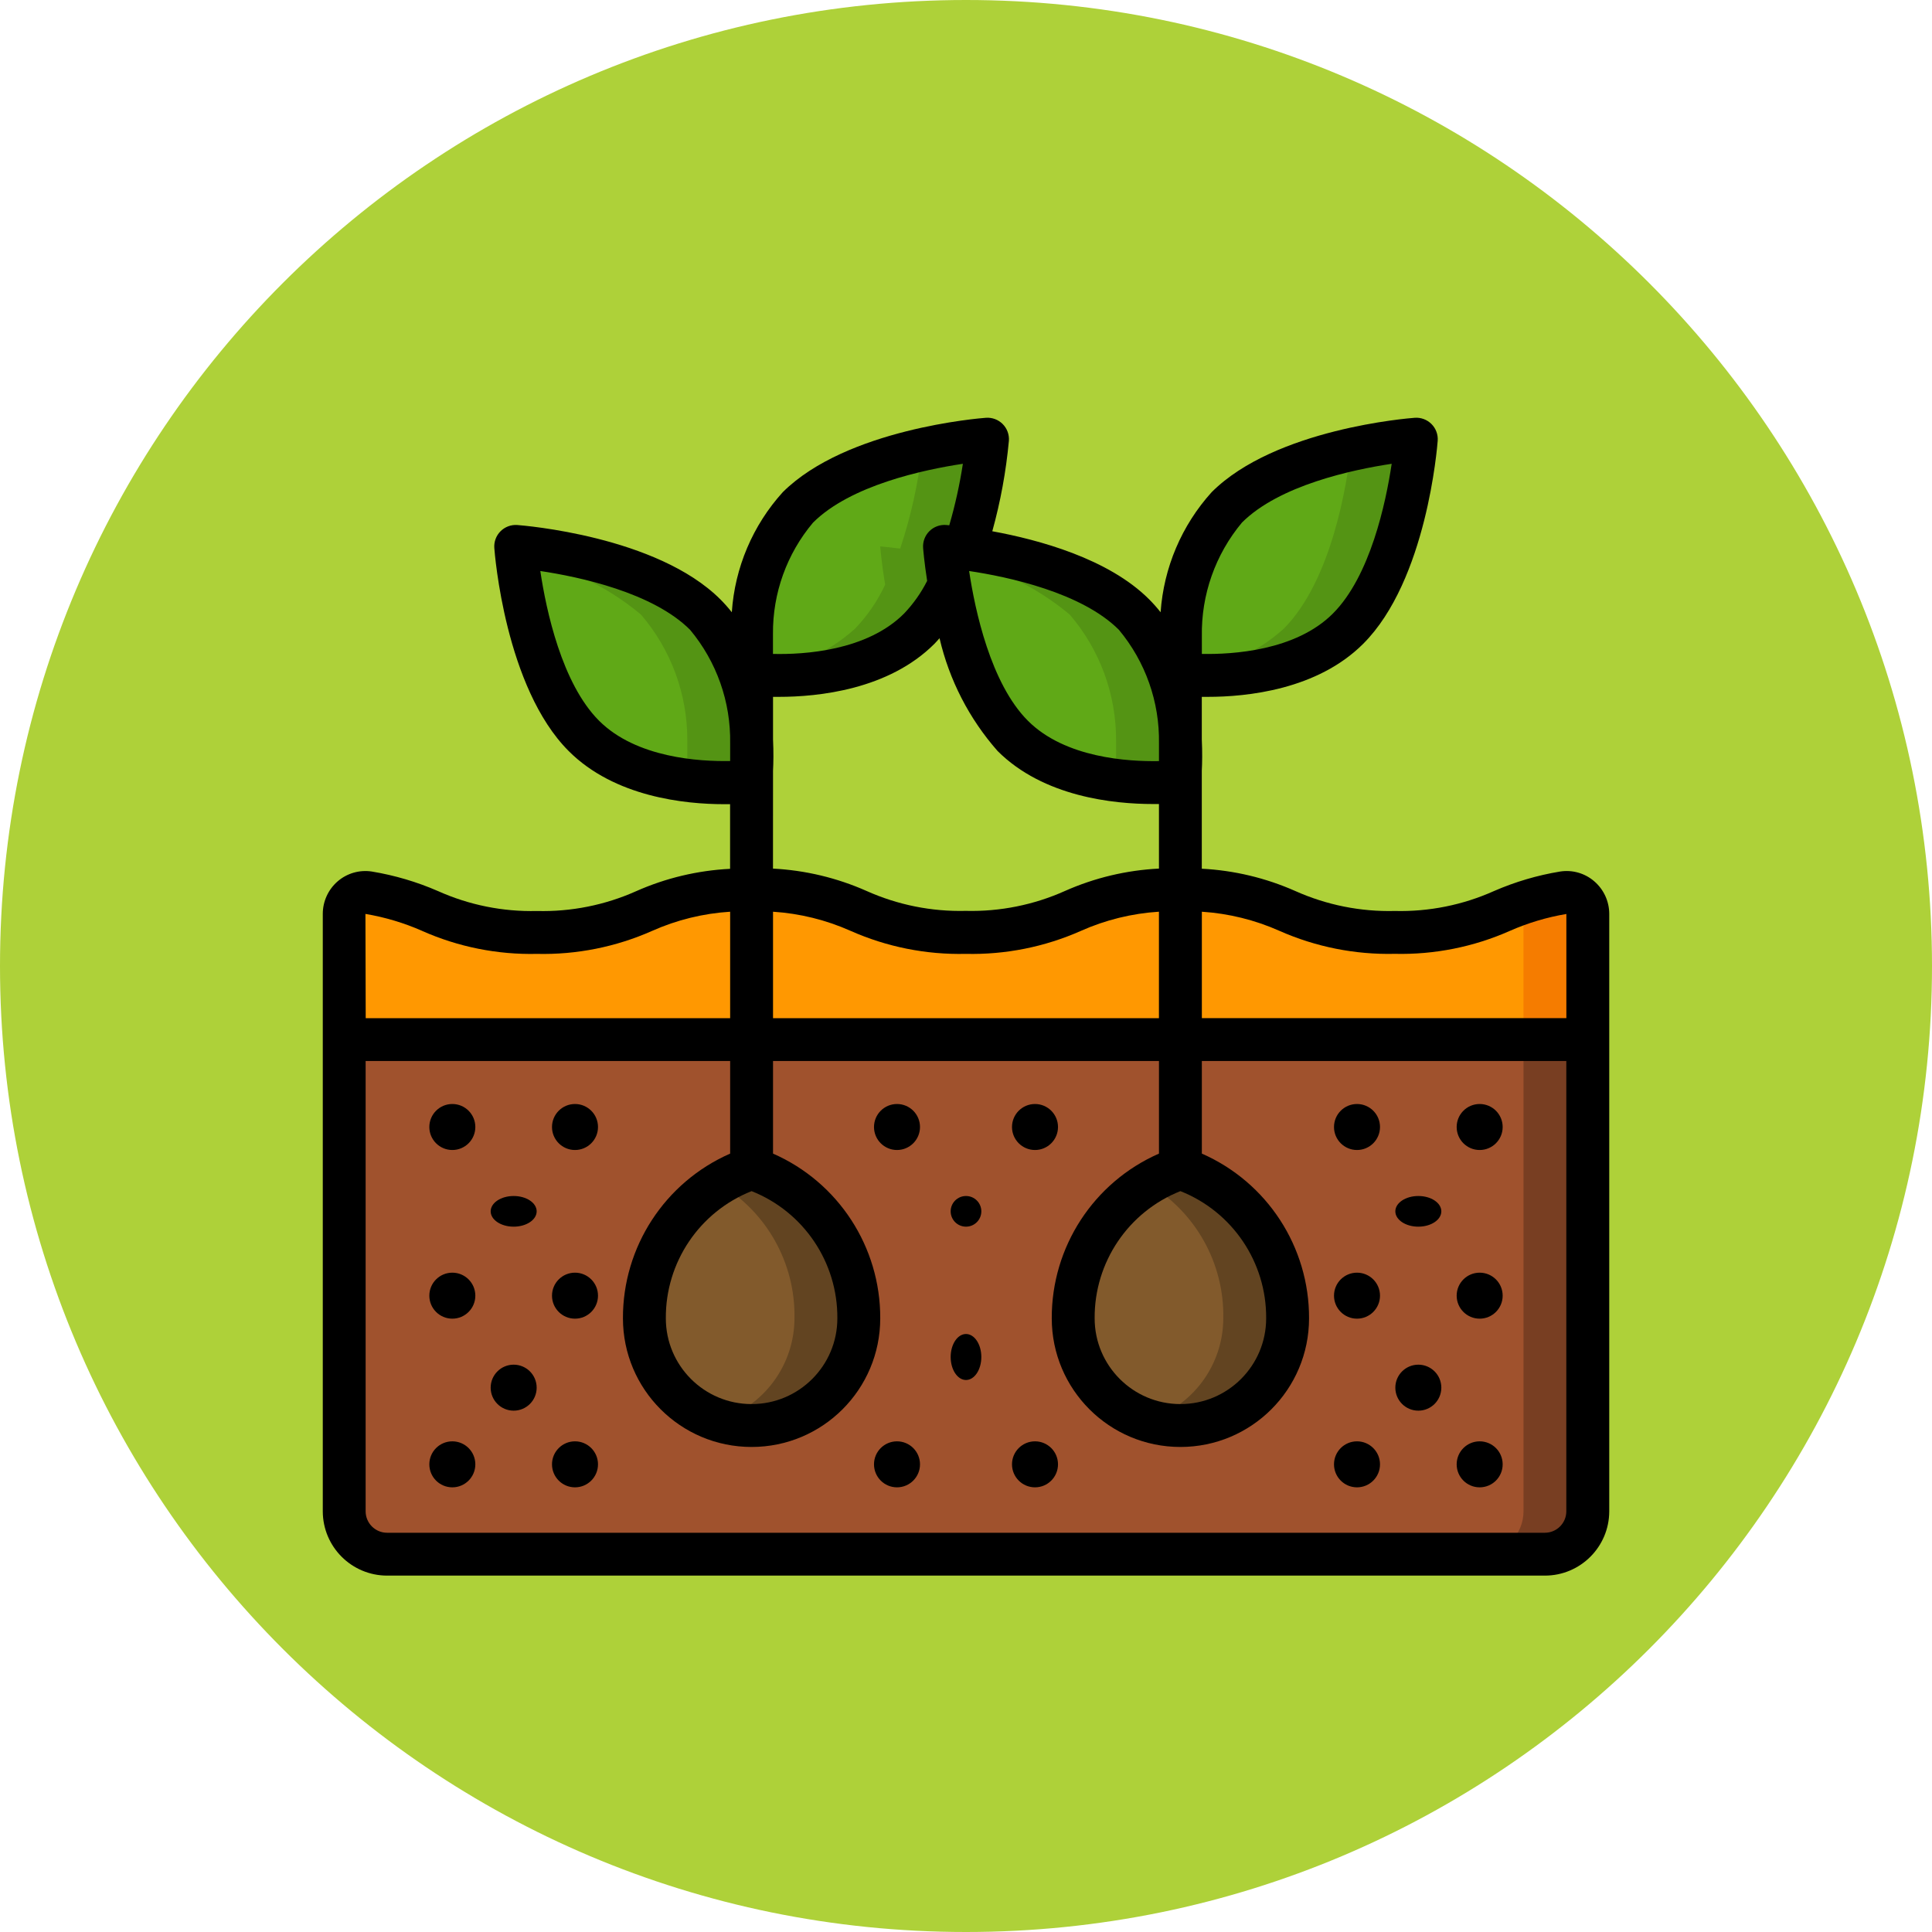
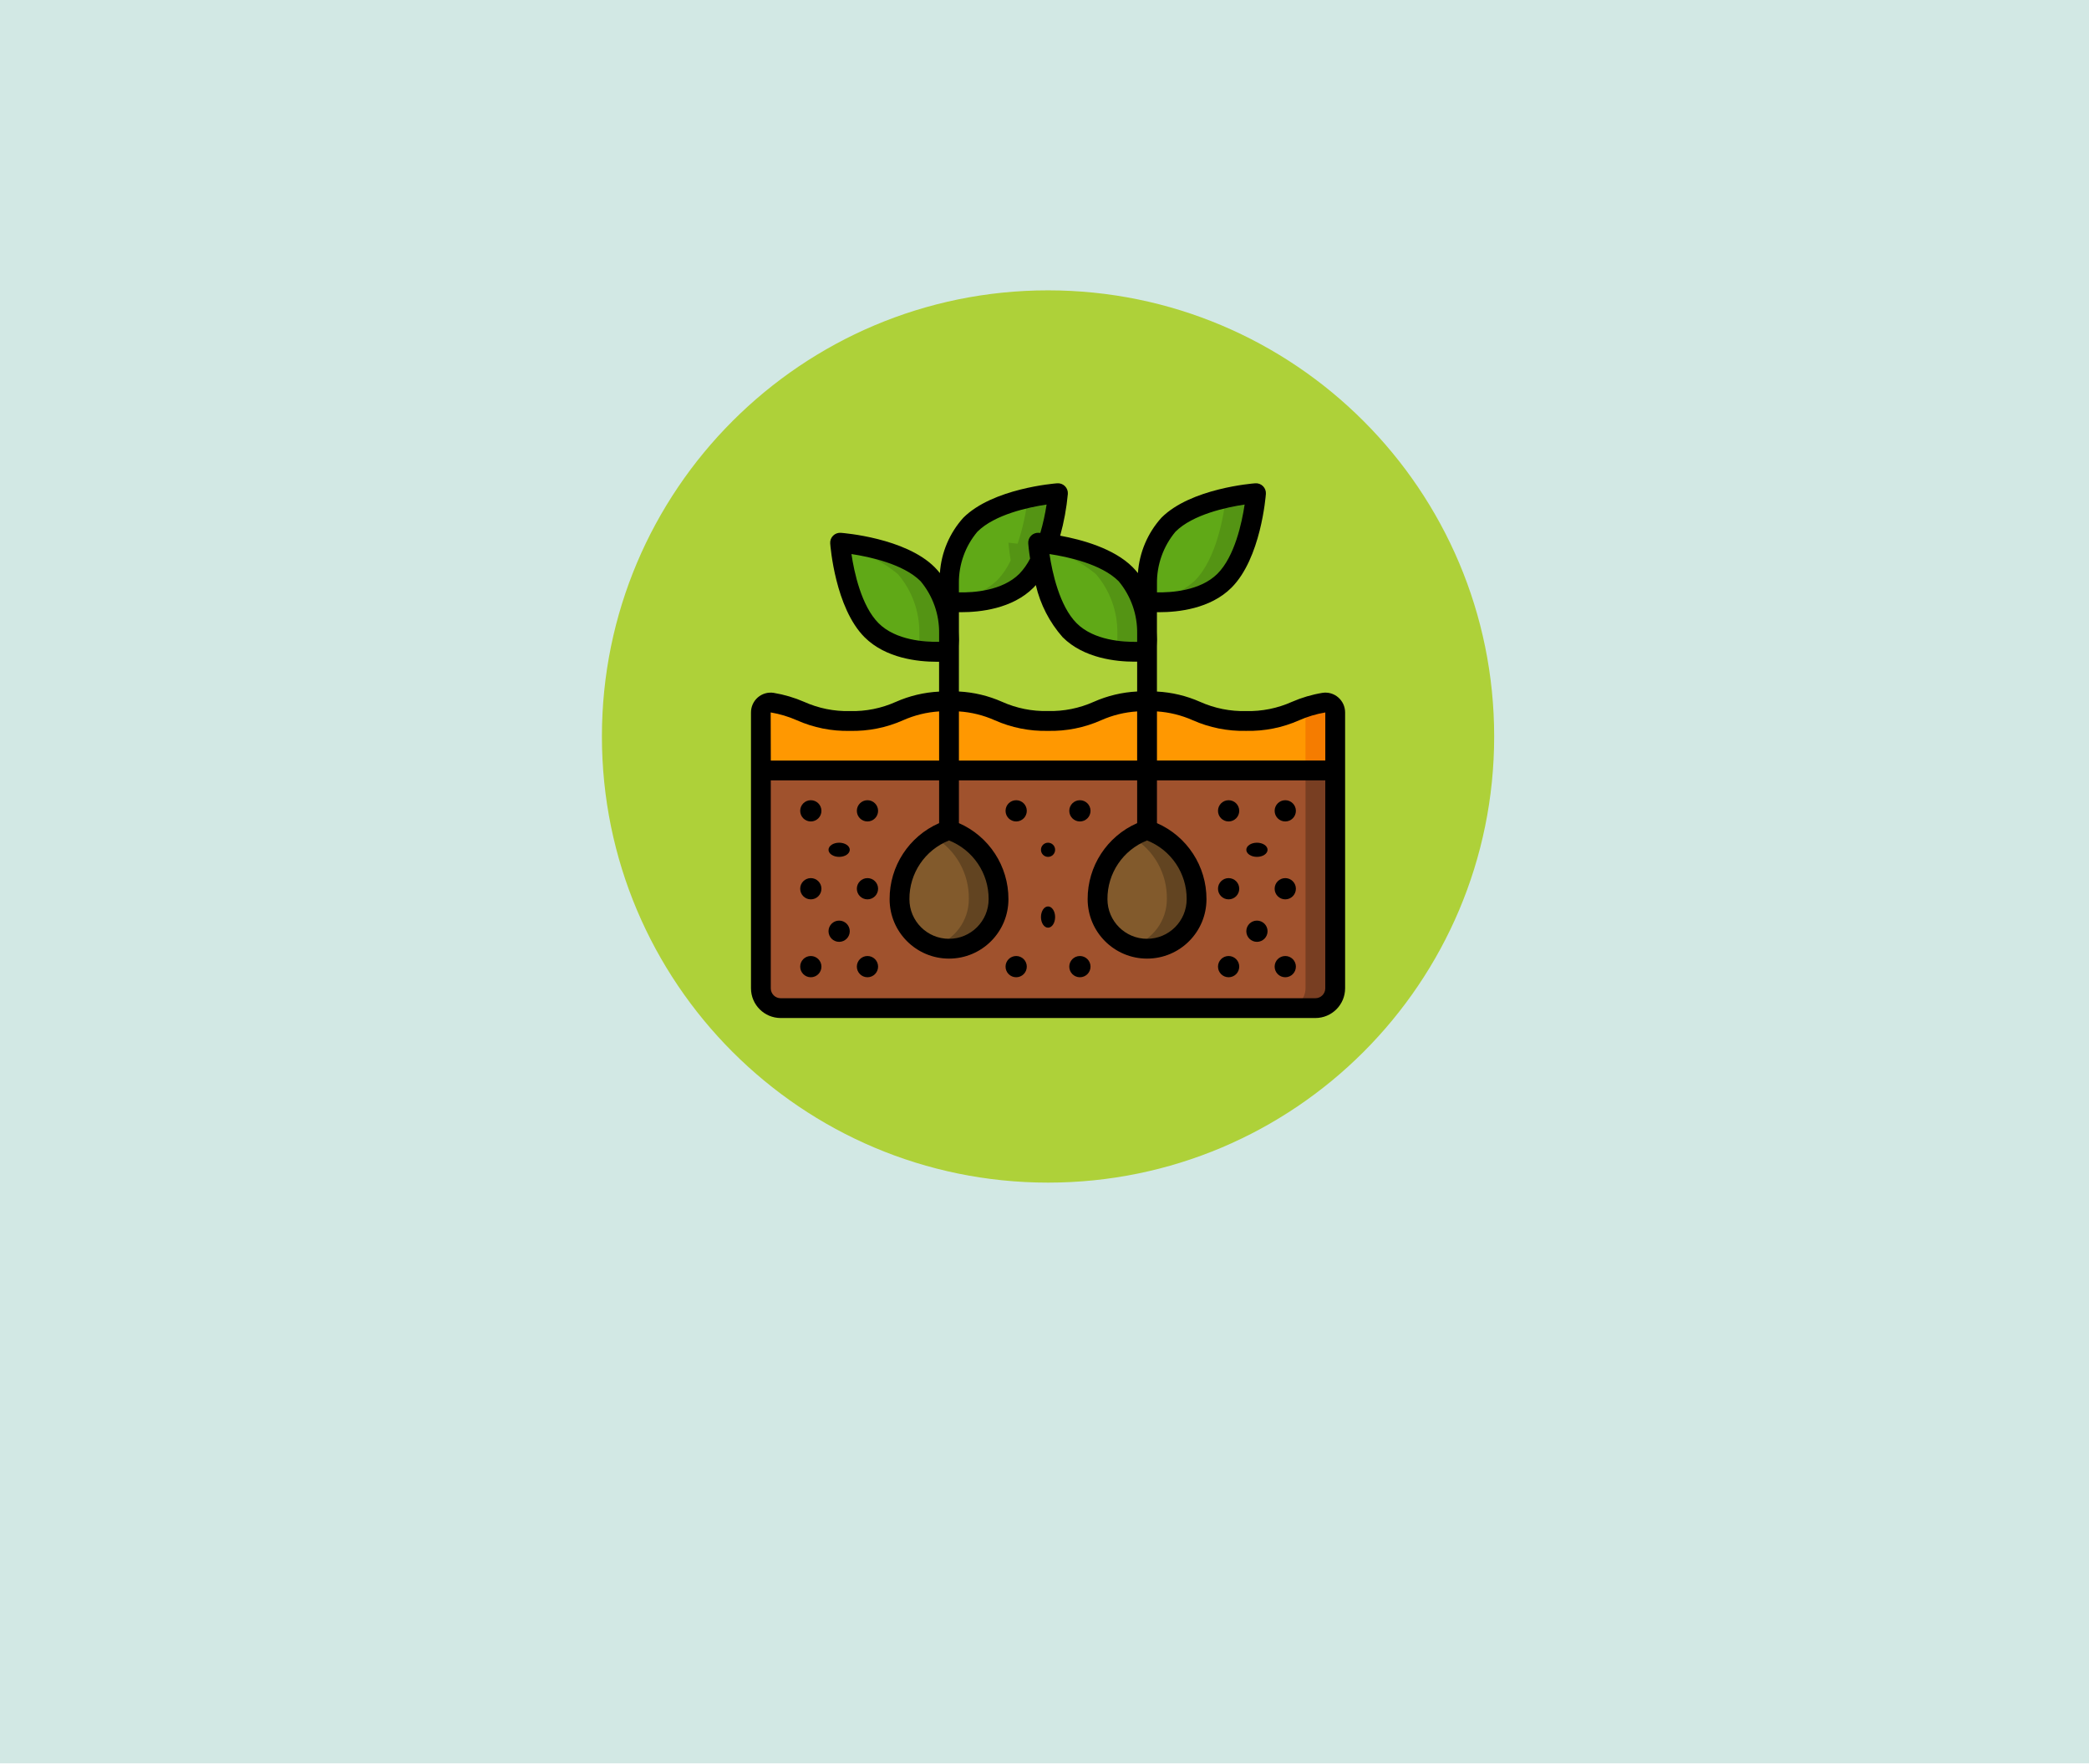
- <svg xmlns="http://www.w3.org/2000/svg" width="126" height="126" viewBox="0 0 126 126">
-   <g transform="translate(-580.051 -4365)">
-     <circle cx="63" cy="63" r="63" transform="translate(580.051 4365)" fill="#aed139" />
-     <g transform="translate(601.102 4392.247)">
-       <g transform="translate(0 -0.003)">
-         <path d="M82.1,30V60.763a2.805,2.805,0,0,1-2.8,2.8H3.8a2.805,2.805,0,0,1-2.8-2.8V30Z" transform="translate(0.398 10.555)" fill="sienna" fill-rule="evenodd" />
-         <path d="M56.8,30V60.763a2.805,2.805,0,0,1-2.8,2.8h4.195a2.8,2.8,0,0,0,2.8-2.8V30Z" transform="translate(21.509 10.555)" fill="#783e22" fill-rule="evenodd" />
-         <path d="M28.983,45.788a6.992,6.992,0,0,1-13.983,0A10.4,10.4,0,0,1,21.992,36,10.4,10.4,0,0,1,28.983,45.788Z" transform="translate(5.975 12.945)" fill="#825a2c" fill-rule="evenodd" />
-         <path d="M20.6,36a10.4,10.4,0,0,0-2.1,1.026,9.971,9.971,0,0,1,4.894,8.762A6.971,6.971,0,0,1,18.5,52.425a6.9,6.9,0,0,0,9.089-6.636A10.4,10.4,0,0,0,20.6,36Z" transform="translate(7.369 12.945)" fill="#624421" fill-rule="evenodd" />
-         <path d="M24.381,19.655v1.958c-.028.447-.056.713-.056.713s-7.061.853-10.879-2.964S9,7,9,7s8.53.629,12.361,4.447a12.532,12.532,0,0,1,3.02,8.208Z" transform="translate(3.585 1.394)" fill="#60a917" fill-rule="evenodd" />
-         <path d="M21.361,11.447C17.53,7.629,9,7,9,7s.021.259.069.682a17.265,17.265,0,0,1,8.1,3.764,12.532,12.532,0,0,1,3.02,8.208v1.958c-.02.313-.039.53-.049.636a19,19,0,0,0,4.195.077s.028-.266.056-.713V19.655a12.532,12.532,0,0,0-3.027-8.208Z" transform="translate(3.585 1.394)" fill="#549414" fill-rule="evenodd" />
-         <path d="M33.885,9.131c-.811-.1-1.3-.14-1.3-.14s.07,1.007.322,2.489a10.615,10.615,0,0,1-1.972,2.881c-3.817,3.817-10.879,2.964-10.879,2.964s-.028-.266-.056-.713V14.655a12.532,12.532,0,0,1,3.02-8.208C26.852,2.629,35.381,2,35.381,2A31.891,31.891,0,0,1,33.885,9.131Z" transform="translate(7.966 -0.598)" fill="#60a917" fill-rule="evenodd" />
-         <path d="M35.367,2a32.979,32.979,0,0,0-4.263.682,31.816,31.816,0,0,1-1.428,6.449c-.811-.1-1.3-.14-1.3-.14s.07,1.007.322,2.489a10.615,10.615,0,0,1-1.972,2.881,11.444,11.444,0,0,1-6.691,2.888v.077s7.061.853,10.879-2.964a10.614,10.614,0,0,0,1.972-2.881c-.245-1.482-.315-2.489-.315-2.489s.489.042,1.3.14A31.891,31.891,0,0,0,35.367,2Z" transform="translate(7.98 -0.598)" fill="#549414" fill-rule="evenodd" />
-         <path d="M48.983,45.788a6.992,6.992,0,0,1-13.983,0A10.4,10.4,0,0,1,41.992,36,10.4,10.4,0,0,1,48.983,45.788Z" transform="translate(13.941 12.945)" fill="#825a2c" fill-rule="evenodd" />
-         <path d="M40.6,36a10.4,10.4,0,0,0-2.1,1.026,9.971,9.971,0,0,1,4.894,8.762A6.971,6.971,0,0,1,38.5,52.425a6.9,6.9,0,0,0,9.089-6.636A10.4,10.4,0,0,0,40.6,36Z" transform="translate(15.335 12.945)" fill="#624421" fill-rule="evenodd" />
-         <path d="M44.381,19.655v1.958c-.028.447-.056.713-.056.713s-7.061.853-10.879-2.964c-2.5-2.517-3.636-7.047-4.125-9.872C29.07,8.007,29,7,29,7s.489.042,1.3.14c2.545.35,8.152,1.412,11.061,4.307A12.532,12.532,0,0,1,44.381,19.655Z" transform="translate(11.551 1.394)" fill="#60a917" fill-rule="evenodd" />
-         <path d="M41.361,11.447C38.453,8.552,32.845,7.489,30.3,7.14,29.489,7.042,29,7,29,7s.017.25.066.685a17.269,17.269,0,0,1,8.1,3.761,12.532,12.532,0,0,1,3.02,8.208v1.958c-.02.313-.039.53-.049.636a19,19,0,0,0,4.188.077s.028-.266.056-.713V19.655A12.532,12.532,0,0,0,41.361,11.447Z" transform="translate(11.551 1.394)" fill="#549414" fill-rule="evenodd" />
-         <path d="M55.381,2s-.629,8.53-4.447,12.361-10.879,2.964-10.879,2.964-.028-.266-.056-.713V14.655a12.532,12.532,0,0,1,3.02-8.208C46.852,2.629,55.381,2,55.381,2Z" transform="translate(15.932 -0.598)" fill="#60a917" fill-rule="evenodd" />
-         <path d="M51.1,2.682c-.238,2.082-1.205,8.495-4.378,11.679a11.444,11.444,0,0,1-6.691,2.888l.007.077s7.061.853,10.879-2.964S55.367,2,55.367,2a32.979,32.979,0,0,0-4.263.682Z" transform="translate(15.946 -0.598)" fill="#549414" fill-rule="evenodd" />
-         <path d="M82.1,24.594v8.194H1V24.594A1.4,1.4,0,0,1,2.594,23.21c4.195.657,5.174,2.587,10.977,2.587,6.992,0,6.992-2.8,13.983-2.8s6.992,2.8,13.983,2.8S48.528,23,55.52,23s6.992,2.8,14,2.8c5.817,0,6.8-1.93,10.991-2.587A1.4,1.4,0,0,1,82.1,24.594Z" transform="translate(0.398 7.767)" fill="#ff9801" fill-rule="evenodd" />
-         <path d="M58.653,23.154a14.579,14.579,0,0,0-2.785.724,1.368,1.368,0,0,1,.185.66v8.194h4.195V24.538a1.4,1.4,0,0,0-1.594-1.384Z" transform="translate(22.253 7.823)" fill="#f57c00" fill-rule="evenodd" />
-         <path d="M80.695,30.592a18.187,18.187,0,0,0-4.31,1.272,14.9,14.9,0,0,1-6.47,1.3,14.962,14.962,0,0,1-6.488-1.3,17.236,17.236,0,0,0-6.1-1.456v-6.39c.027-.509.039-1.218,0-2.043V19.2h.387c2.563,0,7.144-.466,10.138-3.459C72,11.6,72.681,2.871,72.712,2.5a1.4,1.4,0,0,0-1.5-1.5c-.369.027-9.1.709-13.243,4.852a13.02,13.02,0,0,0-3.328,7.831,9.716,9.716,0,0,0-.744-.839C51.24,10.18,46.678,8.951,43.664,8.4a33.685,33.685,0,0,0,1.082-5.9,1.4,1.4,0,0,0-1.5-1.5c-.371.027-9.089.716-13.248,4.852a12.955,12.955,0,0,0-3.322,7.831,9.536,9.536,0,0,0-.745-.839C21.788,8.706,13.056,8.023,12.687,7.993a1.4,1.4,0,0,0-1.5,1.5c.027.369.709,9.1,4.852,13.243C19.032,25.73,23.613,26.2,26.176,26.2h.387v4.216a17.213,17.213,0,0,0-6.126,1.458,14.914,14.914,0,0,1-6.469,1.292,14.872,14.872,0,0,1-6.455-1.3A18.261,18.261,0,0,0,3.2,30.592a2.764,2.764,0,0,0-2.225.636A2.806,2.806,0,0,0,0,33.362V72.315A4.2,4.2,0,0,0,4.195,76.51H79.7A4.2,4.2,0,0,0,83.9,72.315V33.362a2.806,2.806,0,0,0-.979-2.134,2.752,2.752,0,0,0-2.225-.636ZM62.39,34.46a17.556,17.556,0,0,0,7.526,1.5,17.5,17.5,0,0,0,7.508-1.5,15.5,15.5,0,0,1,3.679-1.1v6.792H57.331V33.213A14.8,14.8,0,0,1,62.39,34.46ZM29.364,33.213a14.773,14.773,0,0,1,5.06,1.249,17.515,17.515,0,0,0,7.51,1.5,17.505,17.505,0,0,0,7.51-1.5,14.784,14.784,0,0,1,5.088-1.25v6.943H29.364Zm0-9.2c.027-.509.039-1.218,0-2.043V19.2h.38c2.564,0,7.154-.466,10.146-3.459.115-.115.222-.243.333-.366a16.919,16.919,0,0,0,3.785,7.355c2.994,2.994,7.575,3.459,10.138,3.459h.387V30.4a17.213,17.213,0,0,0-6.126,1.458,14.914,14.914,0,0,1-6.473,1.3,14.924,14.924,0,0,1-6.473-1.3,17.233,17.233,0,0,0-6.1-1.457ZM59.945,7.835C62.38,5.4,67.158,4.384,69.711,4c-.382,2.553-1.4,7.331-3.833,9.766S59.32,16.438,57.331,16.4V15.251A11.263,11.263,0,0,1,59.945,7.835ZM54.534,22.243v1.148c-2,.034-6.119-.2-8.548-2.632s-3.451-7.212-3.833-9.766c2.553.382,7.331,1.4,9.766,3.833A11.263,11.263,0,0,1,54.534,22.243ZM31.974,7.837C34.414,5.4,39.19,4.386,41.745,4a31.113,31.113,0,0,1-.887,4.012l-.206-.021a1.4,1.4,0,0,0-1.5,1.5c.008.108.076.937.263,2.145a8.9,8.9,0,0,1-1.507,2.134C35.483,16.2,31.384,16.45,29.36,16.4V15.1a11.122,11.122,0,0,1,2.613-7.263ZM18.02,20.759c-2.434-2.434-3.451-7.212-3.833-9.766,2.553.382,7.331,1.4,9.766,3.833a11.263,11.263,0,0,1,2.615,7.411v1.148c-1.99.039-6.119-.2-8.548-2.626ZM6.477,34.463a17.469,17.469,0,0,0,7.492,1.5,17.505,17.505,0,0,0,7.51-1.5,14.784,14.784,0,0,1,5.088-1.25v6.943H2.8l-.018-6.8a15.624,15.624,0,0,1,3.7,1.107ZM81.1,72.315a1.4,1.4,0,0,1-1.4,1.4H4.195a1.4,1.4,0,0,1-1.4-1.4V42.95H26.568v6.038A11.684,11.684,0,0,0,19.576,59.73a8.39,8.39,0,1,0,16.78,0,11.684,11.684,0,0,0-6.992-10.742V42.95h25.17v6.038A11.684,11.684,0,0,0,47.542,59.73a8.39,8.39,0,0,0,16.78,0,11.684,11.684,0,0,0-6.992-10.742V42.95H81.1ZM27.966,51.435a8.857,8.857,0,0,1,5.593,8.295,5.593,5.593,0,1,1-11.186,0A8.858,8.858,0,0,1,27.966,51.435Zm27.966,0a8.857,8.857,0,0,1,5.593,8.295,5.593,5.593,0,0,1-11.186,0A8.858,8.858,0,0,1,55.932,51.435Z" transform="translate(0 -0.997)" />
-         <circle cx="1.5" cy="1.5" r="1.5" transform="translate(6.949 44.756)" />
-         <circle cx="1.5" cy="1.5" r="1.5" transform="translate(14.949 44.756)" />
-         <ellipse cx="1.5" cy="1" rx="1.5" ry="1" transform="translate(10.949 50.756)" />
-         <circle cx="1.5" cy="1.5" r="1.5" transform="translate(6.949 55.756)" />
-         <circle cx="1.5" cy="1.5" r="1.5" transform="translate(14.949 55.756)" />
-         <circle cx="1.5" cy="1.5" r="1.5" transform="translate(10.949 61.756)" />
-         <circle cx="1.5" cy="1.5" r="1.5" transform="translate(6.949 66.756)" />
-         <circle cx="1.5" cy="1.5" r="1.5" transform="translate(14.949 66.756)" />
-         <circle cx="1.5" cy="1.5" r="1.5" transform="translate(69.949 61.756)" />
-         <circle cx="1.5" cy="1.5" r="1.5" transform="translate(65.949 66.756)" />
-         <circle cx="1.5" cy="1.5" r="1.5" transform="translate(73.949 66.756)" />
-         <circle cx="1.5" cy="1.5" r="1.5" transform="translate(35.949 44.756)" />
-         <circle cx="1.5" cy="1.5" r="1.5" transform="translate(44.949 44.756)" />
-         <circle cx="1.5" cy="1.5" r="1.5" transform="translate(35.949 66.756)" />
-         <circle cx="1.5" cy="1.5" r="1.5" transform="translate(44.949 66.756)" />
-         <circle cx="1" cy="1" r="1" transform="translate(40.949 50.756)" />
-         <ellipse cx="1" cy="1.5" rx="1" ry="1.5" transform="translate(40.949 59.756)" />
-         <circle cx="1.5" cy="1.5" r="1.5" transform="translate(65.949 44.756)" />
-         <circle cx="1.5" cy="1.5" r="1.5" transform="translate(73.949 44.756)" />
-         <ellipse cx="1.5" cy="1" rx="1.5" ry="1" transform="translate(69.949 50.756)" />
-         <circle cx="1.5" cy="1.5" r="1.5" transform="translate(65.949 55.756)" />
-         <circle cx="1.5" cy="1.5" r="1.5" transform="translate(73.949 55.756)" />
+ <svg xmlns="http://www.w3.org/2000/svg" width="295" height="249" viewBox="0 0 295 249">
+   <g transform="translate(-495.051 -4372)">
+     <g transform="translate(495.139 4372)">
+       <rect width="295" height="249" transform="translate(-0.088)" fill="#d2e8e4" />
+     </g>
+     <g transform="translate(0 48)">
+       <circle cx="63" cy="63" r="63" transform="translate(580.051 4365)" fill="#aed139" />
+       <g transform="translate(601.102 4392.247)">
+         <g transform="translate(0 -0.003)">
+           <path d="M82.1,30V60.763a2.805,2.805,0,0,1-2.8,2.8H3.8a2.805,2.805,0,0,1-2.8-2.8V30Z" transform="translate(0.398 10.555)" fill="sienna" fill-rule="evenodd" />
+           <path d="M56.8,30V60.763a2.805,2.805,0,0,1-2.8,2.8h4.195a2.8,2.8,0,0,0,2.8-2.8V30Z" transform="translate(21.509 10.555)" fill="#783e22" fill-rule="evenodd" />
+           <path d="M28.983,45.788a6.992,6.992,0,0,1-13.983,0A10.4,10.4,0,0,1,21.992,36,10.4,10.4,0,0,1,28.983,45.788Z" transform="translate(5.975 12.945)" fill="#825a2c" fill-rule="evenodd" />
+           <path d="M20.6,36a10.4,10.4,0,0,0-2.1,1.026,9.971,9.971,0,0,1,4.894,8.762A6.971,6.971,0,0,1,18.5,52.425a6.9,6.9,0,0,0,9.089-6.636A10.4,10.4,0,0,0,20.6,36Z" transform="translate(7.369 12.945)" fill="#624421" fill-rule="evenodd" />
+           <path d="M24.381,19.655v1.958c-.028.447-.056.713-.056.713s-7.061.853-10.879-2.964S9,7,9,7s8.53.629,12.361,4.447a12.532,12.532,0,0,1,3.02,8.208Z" transform="translate(3.585 1.394)" fill="#60a917" fill-rule="evenodd" />
+           <path d="M21.361,11.447C17.53,7.629,9,7,9,7s.021.259.069.682a17.265,17.265,0,0,1,8.1,3.764,12.532,12.532,0,0,1,3.02,8.208v1.958c-.02.313-.039.53-.049.636a19,19,0,0,0,4.195.077s.028-.266.056-.713V19.655a12.532,12.532,0,0,0-3.027-8.208Z" transform="translate(3.585 1.394)" fill="#549414" fill-rule="evenodd" />
+           <path d="M33.885,9.131c-.811-.1-1.3-.14-1.3-.14s.07,1.007.322,2.489a10.615,10.615,0,0,1-1.972,2.881c-3.817,3.817-10.879,2.964-10.879,2.964s-.028-.266-.056-.713V14.655a12.532,12.532,0,0,1,3.02-8.208C26.852,2.629,35.381,2,35.381,2A31.891,31.891,0,0,1,33.885,9.131Z" transform="translate(7.966 -0.598)" fill="#60a917" fill-rule="evenodd" />
+           <path d="M35.367,2a32.979,32.979,0,0,0-4.263.682,31.816,31.816,0,0,1-1.428,6.449c-.811-.1-1.3-.14-1.3-.14s.07,1.007.322,2.489a10.615,10.615,0,0,1-1.972,2.881,11.444,11.444,0,0,1-6.691,2.888v.077s7.061.853,10.879-2.964a10.614,10.614,0,0,0,1.972-2.881c-.245-1.482-.315-2.489-.315-2.489s.489.042,1.3.14A31.891,31.891,0,0,0,35.367,2Z" transform="translate(7.98 -0.598)" fill="#549414" fill-rule="evenodd" />
+           <path d="M48.983,45.788a6.992,6.992,0,0,1-13.983,0A10.4,10.4,0,0,1,41.992,36,10.4,10.4,0,0,1,48.983,45.788Z" transform="translate(13.941 12.945)" fill="#825a2c" fill-rule="evenodd" />
+           <path d="M40.6,36a10.4,10.4,0,0,0-2.1,1.026,9.971,9.971,0,0,1,4.894,8.762A6.971,6.971,0,0,1,38.5,52.425a6.9,6.9,0,0,0,9.089-6.636A10.4,10.4,0,0,0,40.6,36Z" transform="translate(15.335 12.945)" fill="#624421" fill-rule="evenodd" />
+           <path d="M44.381,19.655v1.958c-.028.447-.056.713-.056.713s-7.061.853-10.879-2.964c-2.5-2.517-3.636-7.047-4.125-9.872C29.07,8.007,29,7,29,7s.489.042,1.3.14c2.545.35,8.152,1.412,11.061,4.307A12.532,12.532,0,0,1,44.381,19.655Z" transform="translate(11.551 1.394)" fill="#60a917" fill-rule="evenodd" />
+           <path d="M41.361,11.447C38.453,8.552,32.845,7.489,30.3,7.14,29.489,7.042,29,7,29,7s.017.25.066.685a17.269,17.269,0,0,1,8.1,3.761,12.532,12.532,0,0,1,3.02,8.208v1.958c-.02.313-.039.53-.049.636a19,19,0,0,0,4.188.077s.028-.266.056-.713V19.655A12.532,12.532,0,0,0,41.361,11.447Z" transform="translate(11.551 1.394)" fill="#549414" fill-rule="evenodd" />
+           <path d="M55.381,2s-.629,8.53-4.447,12.361-10.879,2.964-10.879,2.964-.028-.266-.056-.713V14.655a12.532,12.532,0,0,1,3.02-8.208C46.852,2.629,55.381,2,55.381,2Z" transform="translate(15.932 -0.598)" fill="#60a917" fill-rule="evenodd" />
+           <path d="M51.1,2.682c-.238,2.082-1.205,8.495-4.378,11.679a11.444,11.444,0,0,1-6.691,2.888l.007.077s7.061.853,10.879-2.964S55.367,2,55.367,2a32.979,32.979,0,0,0-4.263.682Z" transform="translate(15.946 -0.598)" fill="#549414" fill-rule="evenodd" />
+           <path d="M82.1,24.594v8.194H1V24.594A1.4,1.4,0,0,1,2.594,23.21c4.195.657,5.174,2.587,10.977,2.587,6.992,0,6.992-2.8,13.983-2.8s6.992,2.8,13.983,2.8S48.528,23,55.52,23s6.992,2.8,14,2.8c5.817,0,6.8-1.93,10.991-2.587A1.4,1.4,0,0,1,82.1,24.594Z" transform="translate(0.398 7.767)" fill="#ff9801" fill-rule="evenodd" />
+           <path d="M58.653,23.154a14.579,14.579,0,0,0-2.785.724,1.368,1.368,0,0,1,.185.66v8.194h4.195V24.538a1.4,1.4,0,0,0-1.594-1.384Z" transform="translate(22.253 7.823)" fill="#f57c00" fill-rule="evenodd" />
+           <path d="M80.695,30.592a18.187,18.187,0,0,0-4.31,1.272,14.9,14.9,0,0,1-6.47,1.3,14.962,14.962,0,0,1-6.488-1.3,17.236,17.236,0,0,0-6.1-1.456v-6.39c.027-.509.039-1.218,0-2.043V19.2h.387c2.563,0,7.144-.466,10.138-3.459C72,11.6,72.681,2.871,72.712,2.5a1.4,1.4,0,0,0-1.5-1.5c-.369.027-9.1.709-13.243,4.852a13.02,13.02,0,0,0-3.328,7.831,9.716,9.716,0,0,0-.744-.839C51.24,10.18,46.678,8.951,43.664,8.4a33.685,33.685,0,0,0,1.082-5.9,1.4,1.4,0,0,0-1.5-1.5c-.371.027-9.089.716-13.248,4.852a12.955,12.955,0,0,0-3.322,7.831,9.536,9.536,0,0,0-.745-.839C21.788,8.706,13.056,8.023,12.687,7.993a1.4,1.4,0,0,0-1.5,1.5c.027.369.709,9.1,4.852,13.243C19.032,25.73,23.613,26.2,26.176,26.2h.387v4.216a17.213,17.213,0,0,0-6.126,1.458,14.914,14.914,0,0,1-6.469,1.292,14.872,14.872,0,0,1-6.455-1.3A18.261,18.261,0,0,0,3.2,30.592a2.764,2.764,0,0,0-2.225.636A2.806,2.806,0,0,0,0,33.362V72.315A4.2,4.2,0,0,0,4.195,76.51H79.7A4.2,4.2,0,0,0,83.9,72.315V33.362a2.806,2.806,0,0,0-.979-2.134,2.752,2.752,0,0,0-2.225-.636ZM62.39,34.46a17.556,17.556,0,0,0,7.526,1.5,17.5,17.5,0,0,0,7.508-1.5,15.5,15.5,0,0,1,3.679-1.1v6.792H57.331V33.213A14.8,14.8,0,0,1,62.39,34.46ZM29.364,33.213a14.773,14.773,0,0,1,5.06,1.249,17.515,17.515,0,0,0,7.51,1.5,17.505,17.505,0,0,0,7.51-1.5,14.784,14.784,0,0,1,5.088-1.25v6.943H29.364Zm0-9.2c.027-.509.039-1.218,0-2.043V19.2h.38c2.564,0,7.154-.466,10.146-3.459.115-.115.222-.243.333-.366a16.919,16.919,0,0,0,3.785,7.355c2.994,2.994,7.575,3.459,10.138,3.459h.387V30.4a17.213,17.213,0,0,0-6.126,1.458,14.914,14.914,0,0,1-6.473,1.3,14.924,14.924,0,0,1-6.473-1.3,17.233,17.233,0,0,0-6.1-1.457ZM59.945,7.835C62.38,5.4,67.158,4.384,69.711,4c-.382,2.553-1.4,7.331-3.833,9.766S59.32,16.438,57.331,16.4V15.251A11.263,11.263,0,0,1,59.945,7.835ZM54.534,22.243v1.148c-2,.034-6.119-.2-8.548-2.632s-3.451-7.212-3.833-9.766c2.553.382,7.331,1.4,9.766,3.833A11.263,11.263,0,0,1,54.534,22.243ZM31.974,7.837C34.414,5.4,39.19,4.386,41.745,4a31.113,31.113,0,0,1-.887,4.012l-.206-.021a1.4,1.4,0,0,0-1.5,1.5c.008.108.076.937.263,2.145a8.9,8.9,0,0,1-1.507,2.134C35.483,16.2,31.384,16.45,29.36,16.4V15.1a11.122,11.122,0,0,1,2.613-7.263ZM18.02,20.759c-2.434-2.434-3.451-7.212-3.833-9.766,2.553.382,7.331,1.4,9.766,3.833a11.263,11.263,0,0,1,2.615,7.411v1.148c-1.99.039-6.119-.2-8.548-2.626ZM6.477,34.463a17.469,17.469,0,0,0,7.492,1.5,17.505,17.505,0,0,0,7.51-1.5,14.784,14.784,0,0,1,5.088-1.25v6.943H2.8l-.018-6.8a15.624,15.624,0,0,1,3.7,1.107ZM81.1,72.315a1.4,1.4,0,0,1-1.4,1.4H4.195a1.4,1.4,0,0,1-1.4-1.4V42.95H26.568v6.038A11.684,11.684,0,0,0,19.576,59.73a8.39,8.39,0,1,0,16.78,0,11.684,11.684,0,0,0-6.992-10.742V42.95h25.17v6.038A11.684,11.684,0,0,0,47.542,59.73a8.39,8.39,0,0,0,16.78,0,11.684,11.684,0,0,0-6.992-10.742V42.95H81.1ZM27.966,51.435a8.857,8.857,0,0,1,5.593,8.295,5.593,5.593,0,1,1-11.186,0A8.858,8.858,0,0,1,27.966,51.435Zm27.966,0a8.857,8.857,0,0,1,5.593,8.295,5.593,5.593,0,0,1-11.186,0A8.858,8.858,0,0,1,55.932,51.435Z" transform="translate(0 -0.997)" />
+           <circle cx="1.5" cy="1.5" r="1.5" transform="translate(6.949 44.756)" />
+           <circle cx="1.5" cy="1.5" r="1.5" transform="translate(14.949 44.756)" />
+           <ellipse cx="1.5" cy="1" rx="1.5" ry="1" transform="translate(10.949 50.756)" />
+           <circle cx="1.5" cy="1.5" r="1.5" transform="translate(6.949 55.756)" />
+           <circle cx="1.5" cy="1.5" r="1.5" transform="translate(14.949 55.756)" />
+           <circle cx="1.5" cy="1.5" r="1.5" transform="translate(10.949 61.756)" />
+           <circle cx="1.5" cy="1.5" r="1.5" transform="translate(6.949 66.756)" />
+           <circle cx="1.5" cy="1.5" r="1.5" transform="translate(14.949 66.756)" />
+           <circle cx="1.5" cy="1.5" r="1.5" transform="translate(69.949 61.756)" />
+           <circle cx="1.5" cy="1.5" r="1.5" transform="translate(65.949 66.756)" />
+           <circle cx="1.5" cy="1.5" r="1.5" transform="translate(73.949 66.756)" />
+           <circle cx="1.5" cy="1.5" r="1.5" transform="translate(35.949 44.756)" />
+           <circle cx="1.5" cy="1.5" r="1.5" transform="translate(44.949 44.756)" />
+           <circle cx="1.5" cy="1.5" r="1.5" transform="translate(35.949 66.756)" />
+           <circle cx="1.5" cy="1.5" r="1.5" transform="translate(44.949 66.756)" />
+           <circle cx="1" cy="1" r="1" transform="translate(40.949 50.756)" />
+           <ellipse cx="1" cy="1.5" rx="1" ry="1.5" transform="translate(40.949 59.756)" />
+           <circle cx="1.5" cy="1.5" r="1.5" transform="translate(65.949 44.756)" />
+           <circle cx="1.5" cy="1.5" r="1.5" transform="translate(73.949 44.756)" />
+           <ellipse cx="1.5" cy="1" rx="1.5" ry="1" transform="translate(69.949 50.756)" />
+           <circle cx="1.5" cy="1.5" r="1.5" transform="translate(65.949 55.756)" />
+           <circle cx="1.5" cy="1.5" r="1.5" transform="translate(73.949 55.756)" />
+         </g>
      </g>
    </g>
  </g>
</svg>
